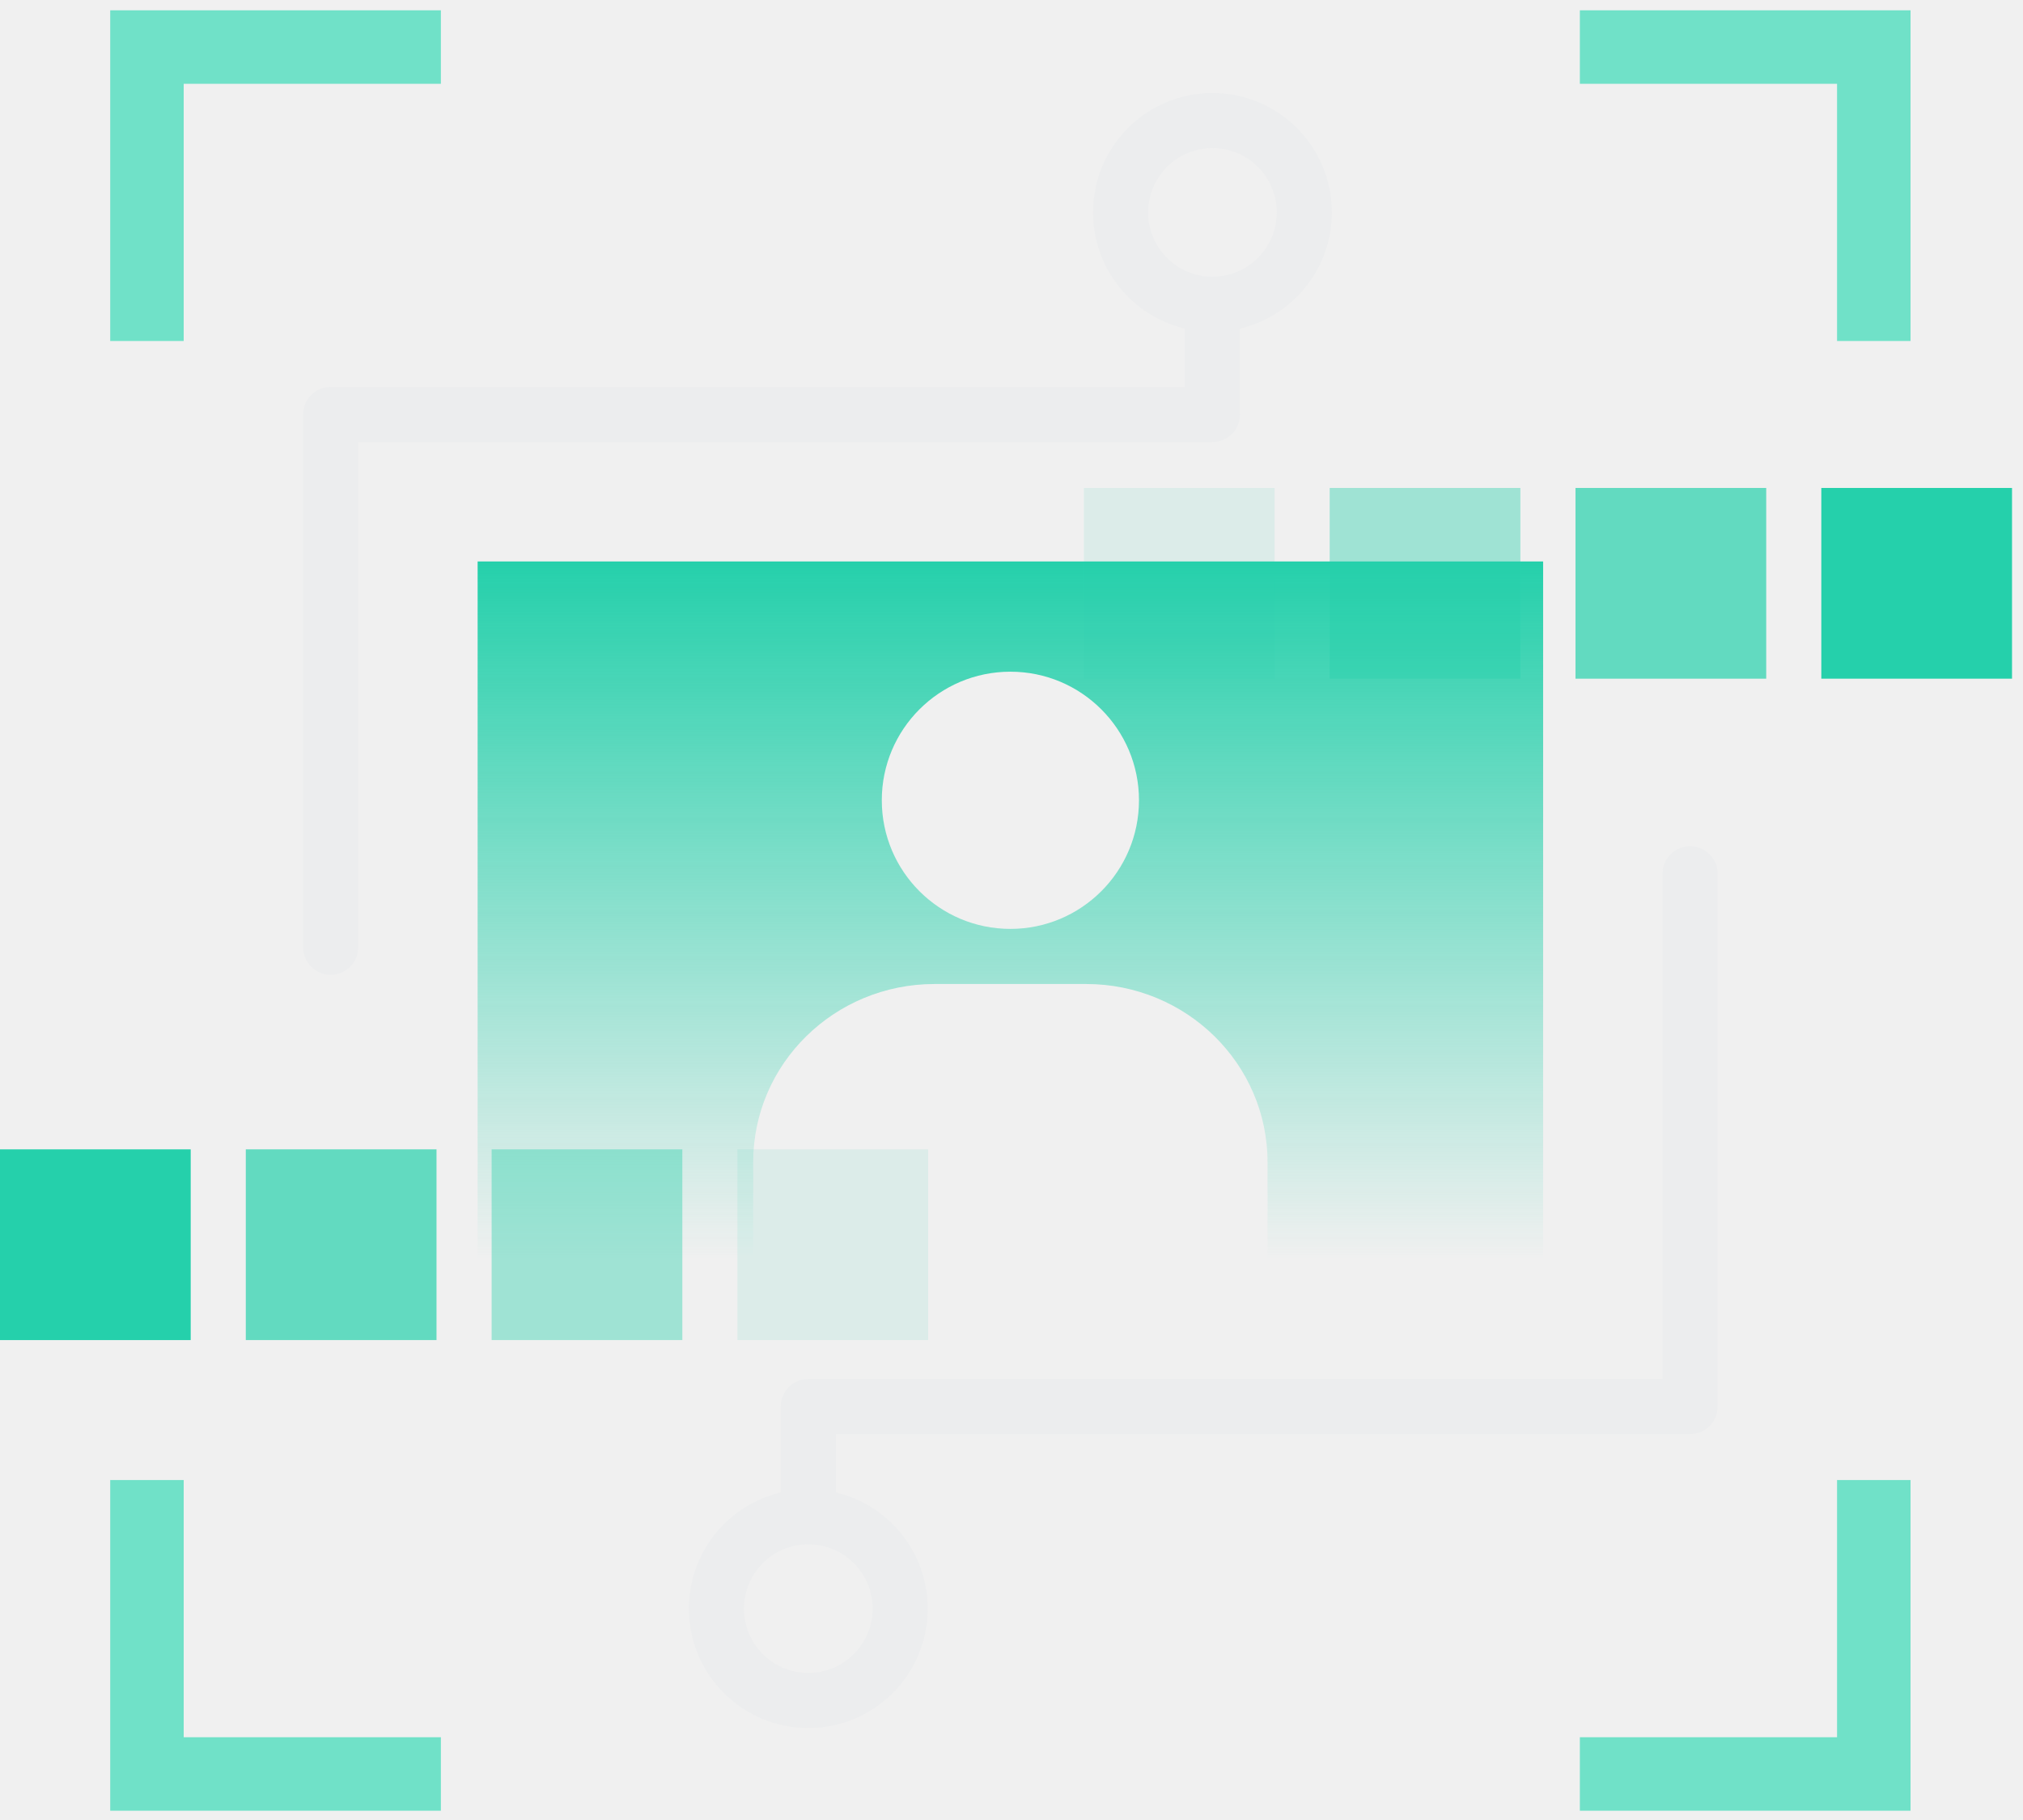
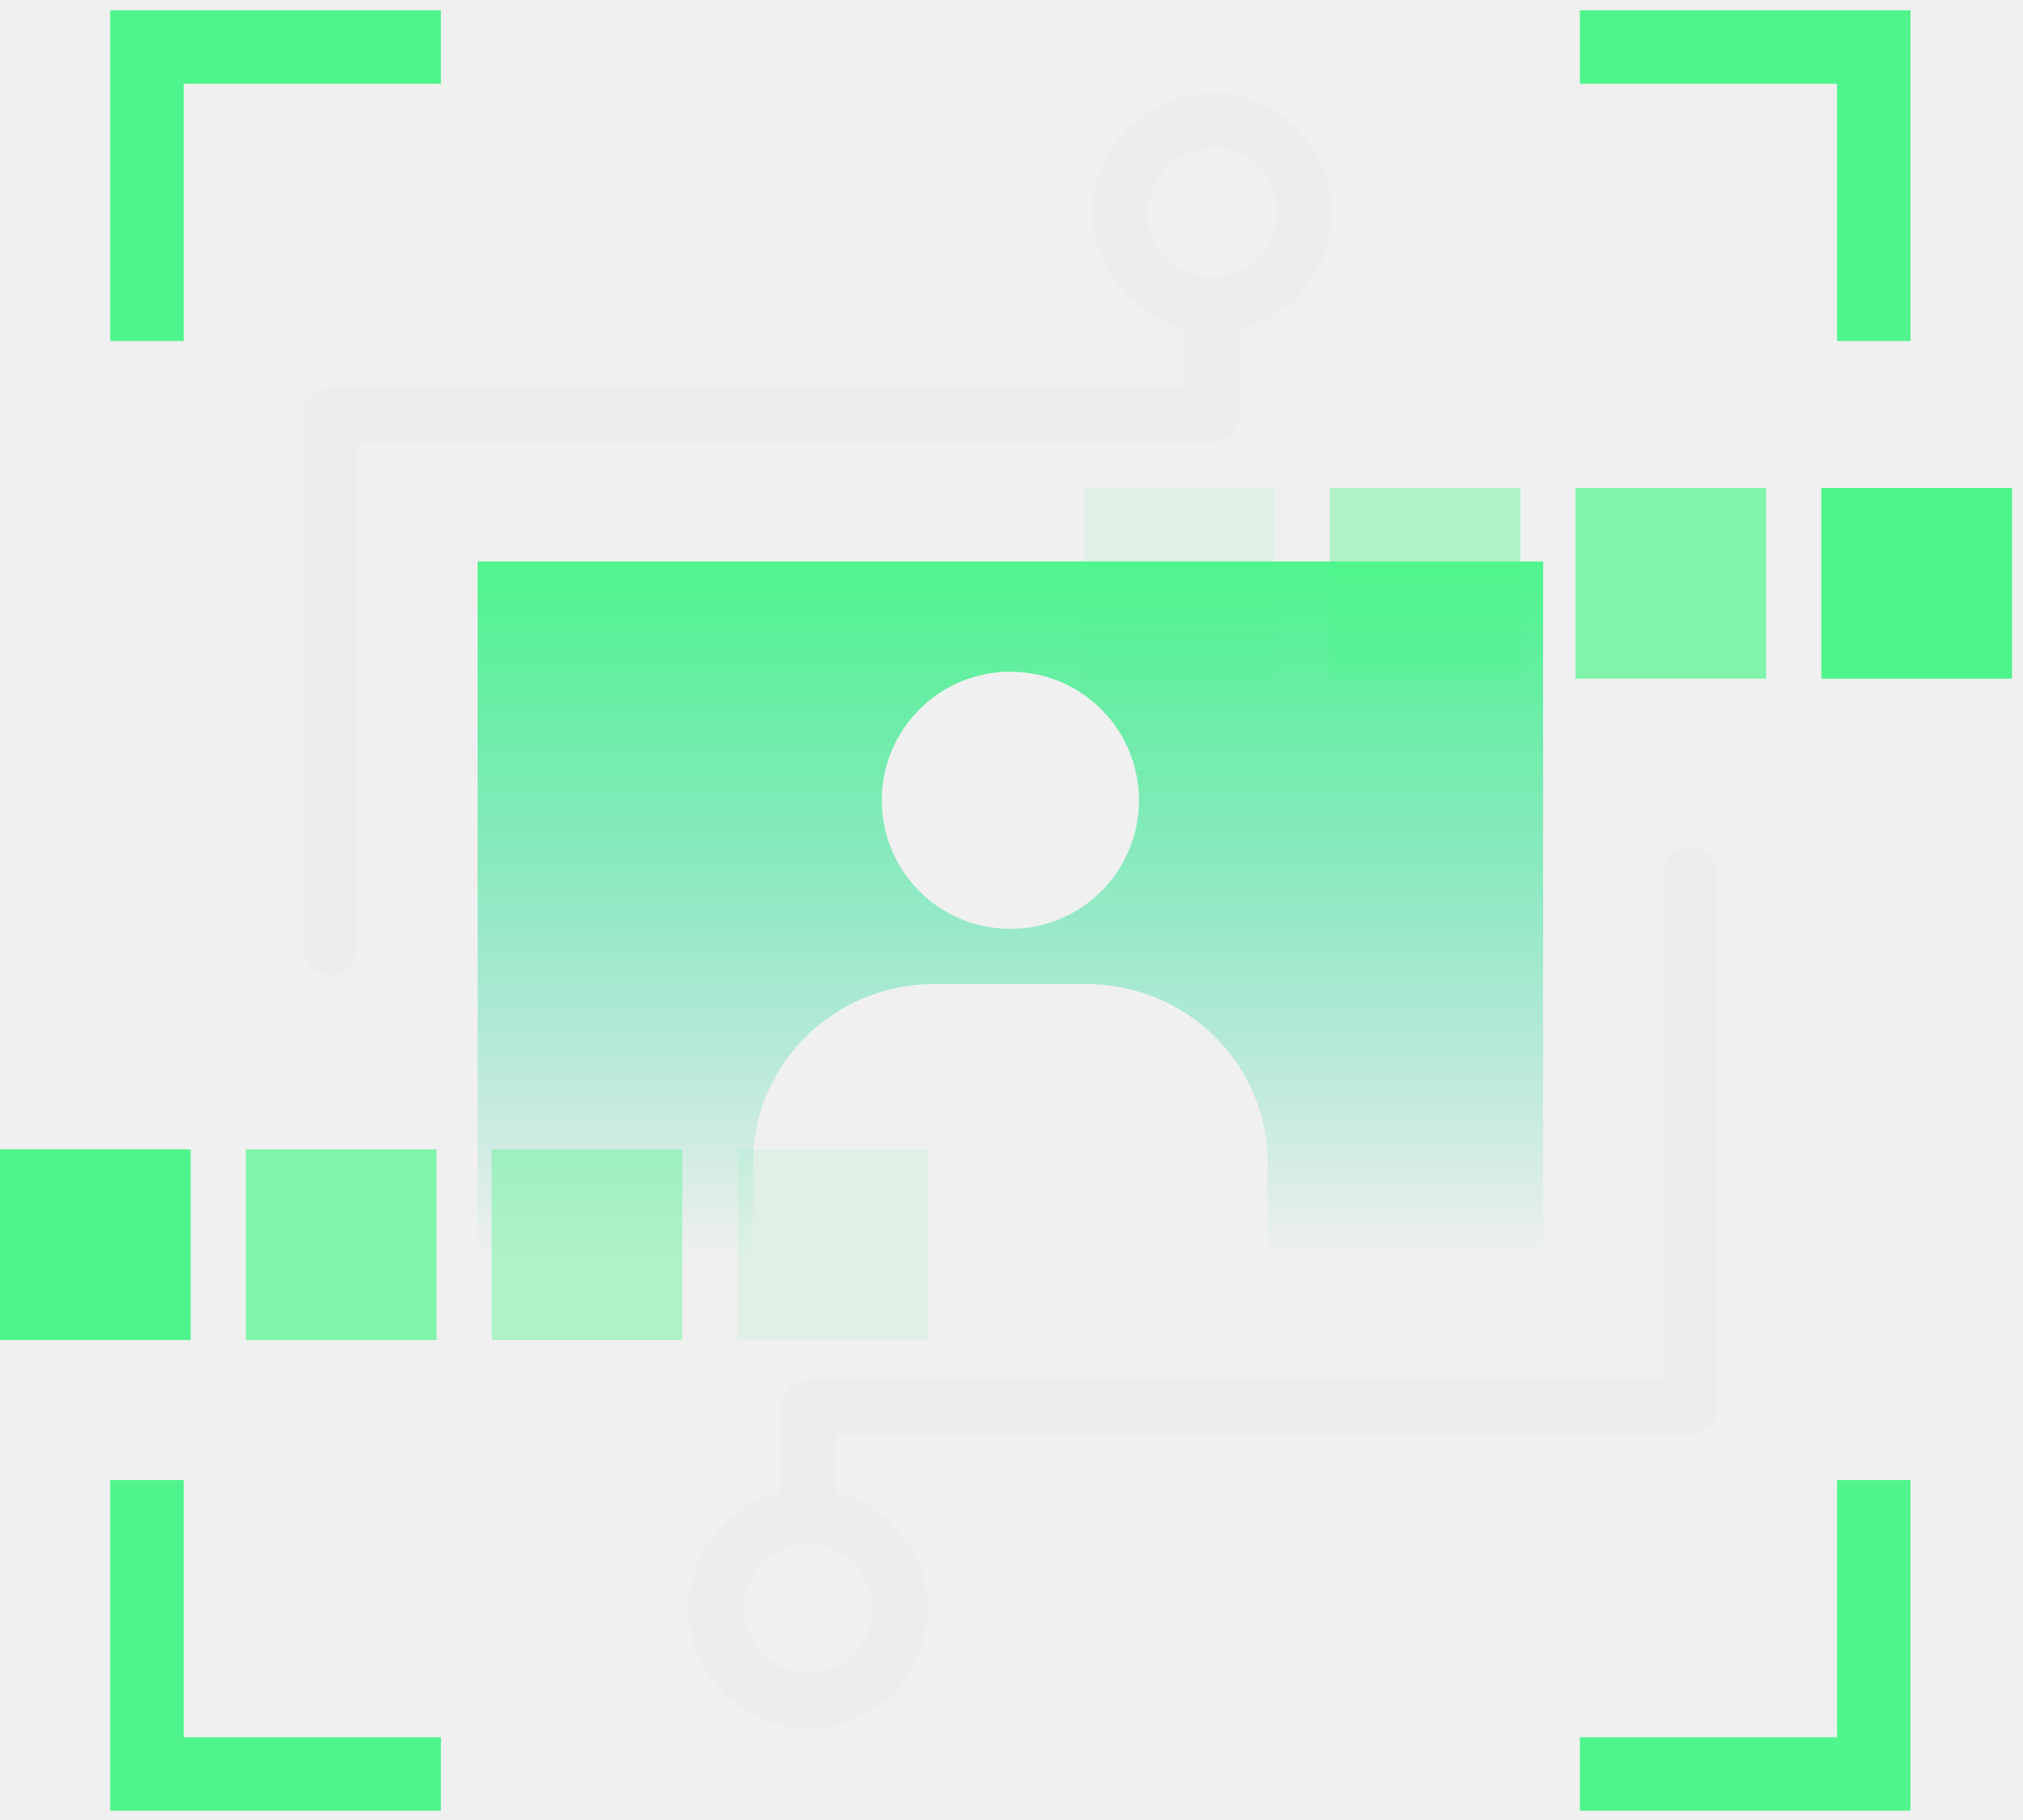
<svg xmlns="http://www.w3.org/2000/svg" width="129" height="116" viewBox="0 0 129 116" fill="none">
-   <path fill-rule="evenodd" clip-rule="evenodd" d="M98.4 35.8H30.457V80.314H48.029V74.104C48.029 67.83 53.206 62.743 59.597 62.743H69.258C75.647 62.743 80.827 67.83 80.827 74.104L80.828 80.314H98.4V35.8ZM64.429 59.229C68.957 59.229 72.629 55.557 72.629 51.028C72.629 46.498 68.957 42.829 64.429 42.829C59.9 42.829 56.229 46.498 56.229 51.028C56.229 55.557 59.9 59.229 64.429 59.229Z" fill="url(#paint0_linear_345_20273)" />
-   <path d="M19.329 60.4C19.329 61.37 20.115 62.157 21.086 62.157C22.056 62.157 22.843 61.37 22.843 60.4H19.329ZM21.086 26.429V24.671C20.115 24.671 19.329 25.458 19.329 26.429H21.086ZM77.314 26.429V28.186C78.285 28.186 79.071 27.399 79.071 26.429H77.314ZM79.071 19.986C79.071 19.015 78.285 18.229 77.314 18.229C76.344 18.229 75.557 19.015 75.557 19.986H79.071ZM22.843 60.4V26.429H19.329V60.4H22.843ZM21.086 28.186H77.314V24.671H21.086V28.186ZM79.071 26.429V19.986H75.557V26.429H79.071Z" fill="#ECEDEE" />
-   <path d="M109.529 55.714C109.529 54.744 108.742 53.957 107.771 53.957C106.801 53.957 106.014 54.744 106.014 55.714H109.529ZM107.771 89.686V91.443C108.742 91.443 109.529 90.656 109.529 89.686H107.771ZM51.543 89.686V87.928C50.572 87.928 49.786 88.715 49.786 89.686H51.543ZM49.786 96.129C49.786 97.099 50.572 97.886 51.543 97.886C52.513 97.886 53.3 97.099 53.3 96.129H49.786ZM106.014 55.714V89.686H109.529V55.714H106.014ZM107.771 87.928H51.543V91.443H107.771V87.928ZM49.786 89.686V96.129H53.3V89.686H49.786Z" fill="#ECEDEE" />
-   <path fill-rule="evenodd" clip-rule="evenodd" d="M77.314 19.4C74.08 19.4 71.457 16.778 71.457 13.543C71.457 10.308 74.08 7.686 77.314 7.686C80.549 7.686 83.171 10.308 83.171 13.543C83.171 16.778 80.549 19.4 77.314 19.4Z" stroke="#ECEDEE" stroke-width="3.514" />
-   <path fill-rule="evenodd" clip-rule="evenodd" d="M51.543 108.429C48.308 108.429 45.686 105.806 45.686 102.571C45.686 99.337 48.308 96.714 51.543 96.714C54.778 96.714 57.4 99.337 57.4 102.571C57.4 105.806 54.778 108.429 51.543 108.429Z" stroke="#ECEDEE" stroke-width="3.514" />
-   <path d="M9.371 94.371V113.114H28.114" stroke="#70E1C8" stroke-width="4.686" />
-   <path d="M119.486 94.371V113.114H100.743" stroke="#70E1C8" stroke-width="4.686" />
-   <path d="M9.371 21.743V3H28.114" stroke="#70E1C8" stroke-width="4.686" />
-   <path d="M119.486 21.743V3H100.743" stroke="#70E1C8" stroke-width="4.686" />
-   <rect opacity="0.1" x="69.114" y="43.275" width="12.161" height="12.161" transform="rotate(-90 69.1143 43.2748)" fill="#25D0AB" />
-   <rect opacity="0.4" x="84.789" y="43.275" width="12.161" height="12.161" transform="rotate(-90 84.7892 43.2748)" fill="#25D0AB" />
-   <rect opacity="0.7" x="100.464" y="43.275" width="12.161" height="12.161" transform="rotate(-90 100.464 43.2748)" fill="#25D0AB" />
-   <rect x="116.139" y="43.275" width="12.161" height="12.161" transform="rotate(-90 116.139 43.2748)" fill="#25D0AB" />
-   <rect opacity="0.1" x="59.185" y="73.286" width="12.161" height="12.161" transform="rotate(90 59.1852 73.2857)" fill="#25D0AB" />
-   <rect opacity="0.4" x="43.51" y="73.286" width="12.161" height="12.161" transform="rotate(90 43.5104 73.2857)" fill="#25D0AB" />
-   <rect opacity="0.7" x="27.835" y="73.286" width="12.161" height="12.161" transform="rotate(90 27.8354 73.2857)" fill="#25D0AB" />
-   <rect x="12.161" y="73.286" width="12.161" height="12.161" transform="rotate(90 12.1606 73.2857)" fill="#25D0AB" />
+   <g clip-path="url(#clip0_0_3)">
+     <path fill-rule="evenodd" clip-rule="evenodd" d="M98.4 35.8H30.457V80.314H48.029V74.104C48.029 67.83 53.206 62.743 59.597 62.743H69.258C75.647 62.743 80.827 67.83 80.827 74.104L80.828 80.314H98.4V35.8ZM64.429 59.229C68.957 59.229 72.629 55.557 72.629 51.028C72.629 46.498 68.957 42.829 64.429 42.829C59.9 42.829 56.229 46.498 56.229 51.028C56.229 55.557 59.9 59.229 64.429 59.229Z" fill="url(#paint0_linear_0_3)" />
+     <path d="M19.329 60.4C19.329 61.37 20.115 62.157 21.086 62.157C22.056 62.157 22.843 61.37 22.843 60.4H19.329ZM21.086 26.429V24.671C20.115 24.671 19.329 25.458 19.329 26.429H21.086ZM77.314 26.429V28.186C78.285 28.186 79.071 27.399 79.071 26.429H77.314ZM79.071 19.986C79.071 19.015 78.285 18.229 77.314 18.229C76.344 18.229 75.557 19.015 75.557 19.986H79.071ZM22.843 60.4V26.429H19.329V60.4H22.843ZM21.086 28.186H77.314V24.671H21.086V28.186ZM79.071 26.429V19.986H75.557V26.429H79.071Z" fill="#ECEDEE" />
+     <path d="M109.529 55.714C109.529 54.744 108.742 53.957 107.771 53.957C106.801 53.957 106.014 54.744 106.014 55.714H109.529ZM107.771 89.686V91.443C108.742 91.443 109.529 90.656 109.529 89.686H107.771ZM51.543 89.686V87.928C50.572 87.928 49.786 88.715 49.786 89.686H51.543ZM49.786 96.129C49.786 97.099 50.572 97.886 51.543 97.886C52.513 97.886 53.3 97.099 53.3 96.129H49.786ZM106.014 55.714V89.686H109.529V55.714H106.014ZM107.771 87.928H51.543V91.443H107.771V87.928ZM49.786 89.686V96.129H53.3V89.686H49.786Z" fill="#ECEDEE" />
+     <path fill-rule="evenodd" clip-rule="evenodd" d="M77.314 19.4C74.08 19.4 71.457 16.778 71.457 13.543C71.457 10.308 74.08 7.686 77.314 7.686C80.549 7.686 83.171 10.308 83.171 13.543C83.171 16.778 80.549 19.4 77.314 19.4Z" stroke="#ECEDEE" stroke-width="3.514" />
+     <path fill-rule="evenodd" clip-rule="evenodd" d="M51.543 108.429C48.308 108.429 45.686 105.806 45.686 102.571C45.686 99.337 48.308 96.714 51.543 96.714C54.778 96.714 57.4 99.337 57.4 102.571C57.4 105.806 54.778 108.429 51.543 108.429Z" stroke="#ECEDEE" stroke-width="3.514" />
+     <path d="M9.371 94.371V113.114H28.114" stroke="#4FF58C" stroke-width="4.686" />
+     <path d="M119.486 94.371V113.114H100.743" stroke="#4FF58C" stroke-width="4.686" />
+     <path d="M9.371 21.743V3H28.114" stroke="#4FF58C" stroke-width="4.686" />
+     <path d="M119.486 21.743V3H100.743" stroke="#4FF58C" stroke-width="4.686" />
+     <path opacity="0.1" d="M69.114 31.114V43.275H81.275V31.114H69.114Z" fill="#4FF58C" />
+     <path opacity="0.4" d="M84.789 31.114V43.275H96.95V31.114H84.789Z" fill="#4FF58C" />
+     <path opacity="0.7" d="M100.464 31.114V43.275H112.624V31.114H100.464Z" fill="#4FF58C" />
+     <path d="M116.139 31.114V43.275H128.299V31.114H116.139Z" fill="#4FF58C" />
+     <path opacity="0.1" d="M59.185 85.446V73.286H47.025V85.446H59.185Z" fill="#4FF58C" />
+     <path opacity="0.4" d="M43.51 85.446V73.286H31.35V85.446H43.51Z" fill="#4FF58C" />
+     <path opacity="0.7" d="M27.835 85.446V73.286H15.675V85.446H27.835Z" fill="#4FF58C" />
+     <path d="M12.161 85.446V73.286H9.91821e-05V85.446H12.161Z" fill="#4FF58C" />
+   </g>
  <defs>
-     <linearGradient id="paint0_linear_345_20273" x1="64.429" y1="35.8" x2="64.429" y2="80.314" gradientUnits="userSpaceOnUse">
-       <stop stop-color="#25D0AB" />
+     <linearGradient id="paint0_linear_0_3" x1="64.429" y1="35.8" x2="64.429" y2="80.314" gradientUnits="userSpaceOnUse">
+       <stop stop-color="#4FF58C" />
      <stop offset="1" stop-color="#25D0AB" stop-opacity="0" />
    </linearGradient>
+     <clipPath id="clip0_0_3">
+       <rect width="129" height="116" fill="white" />
+     </clipPath>
  </defs>
</svg>
